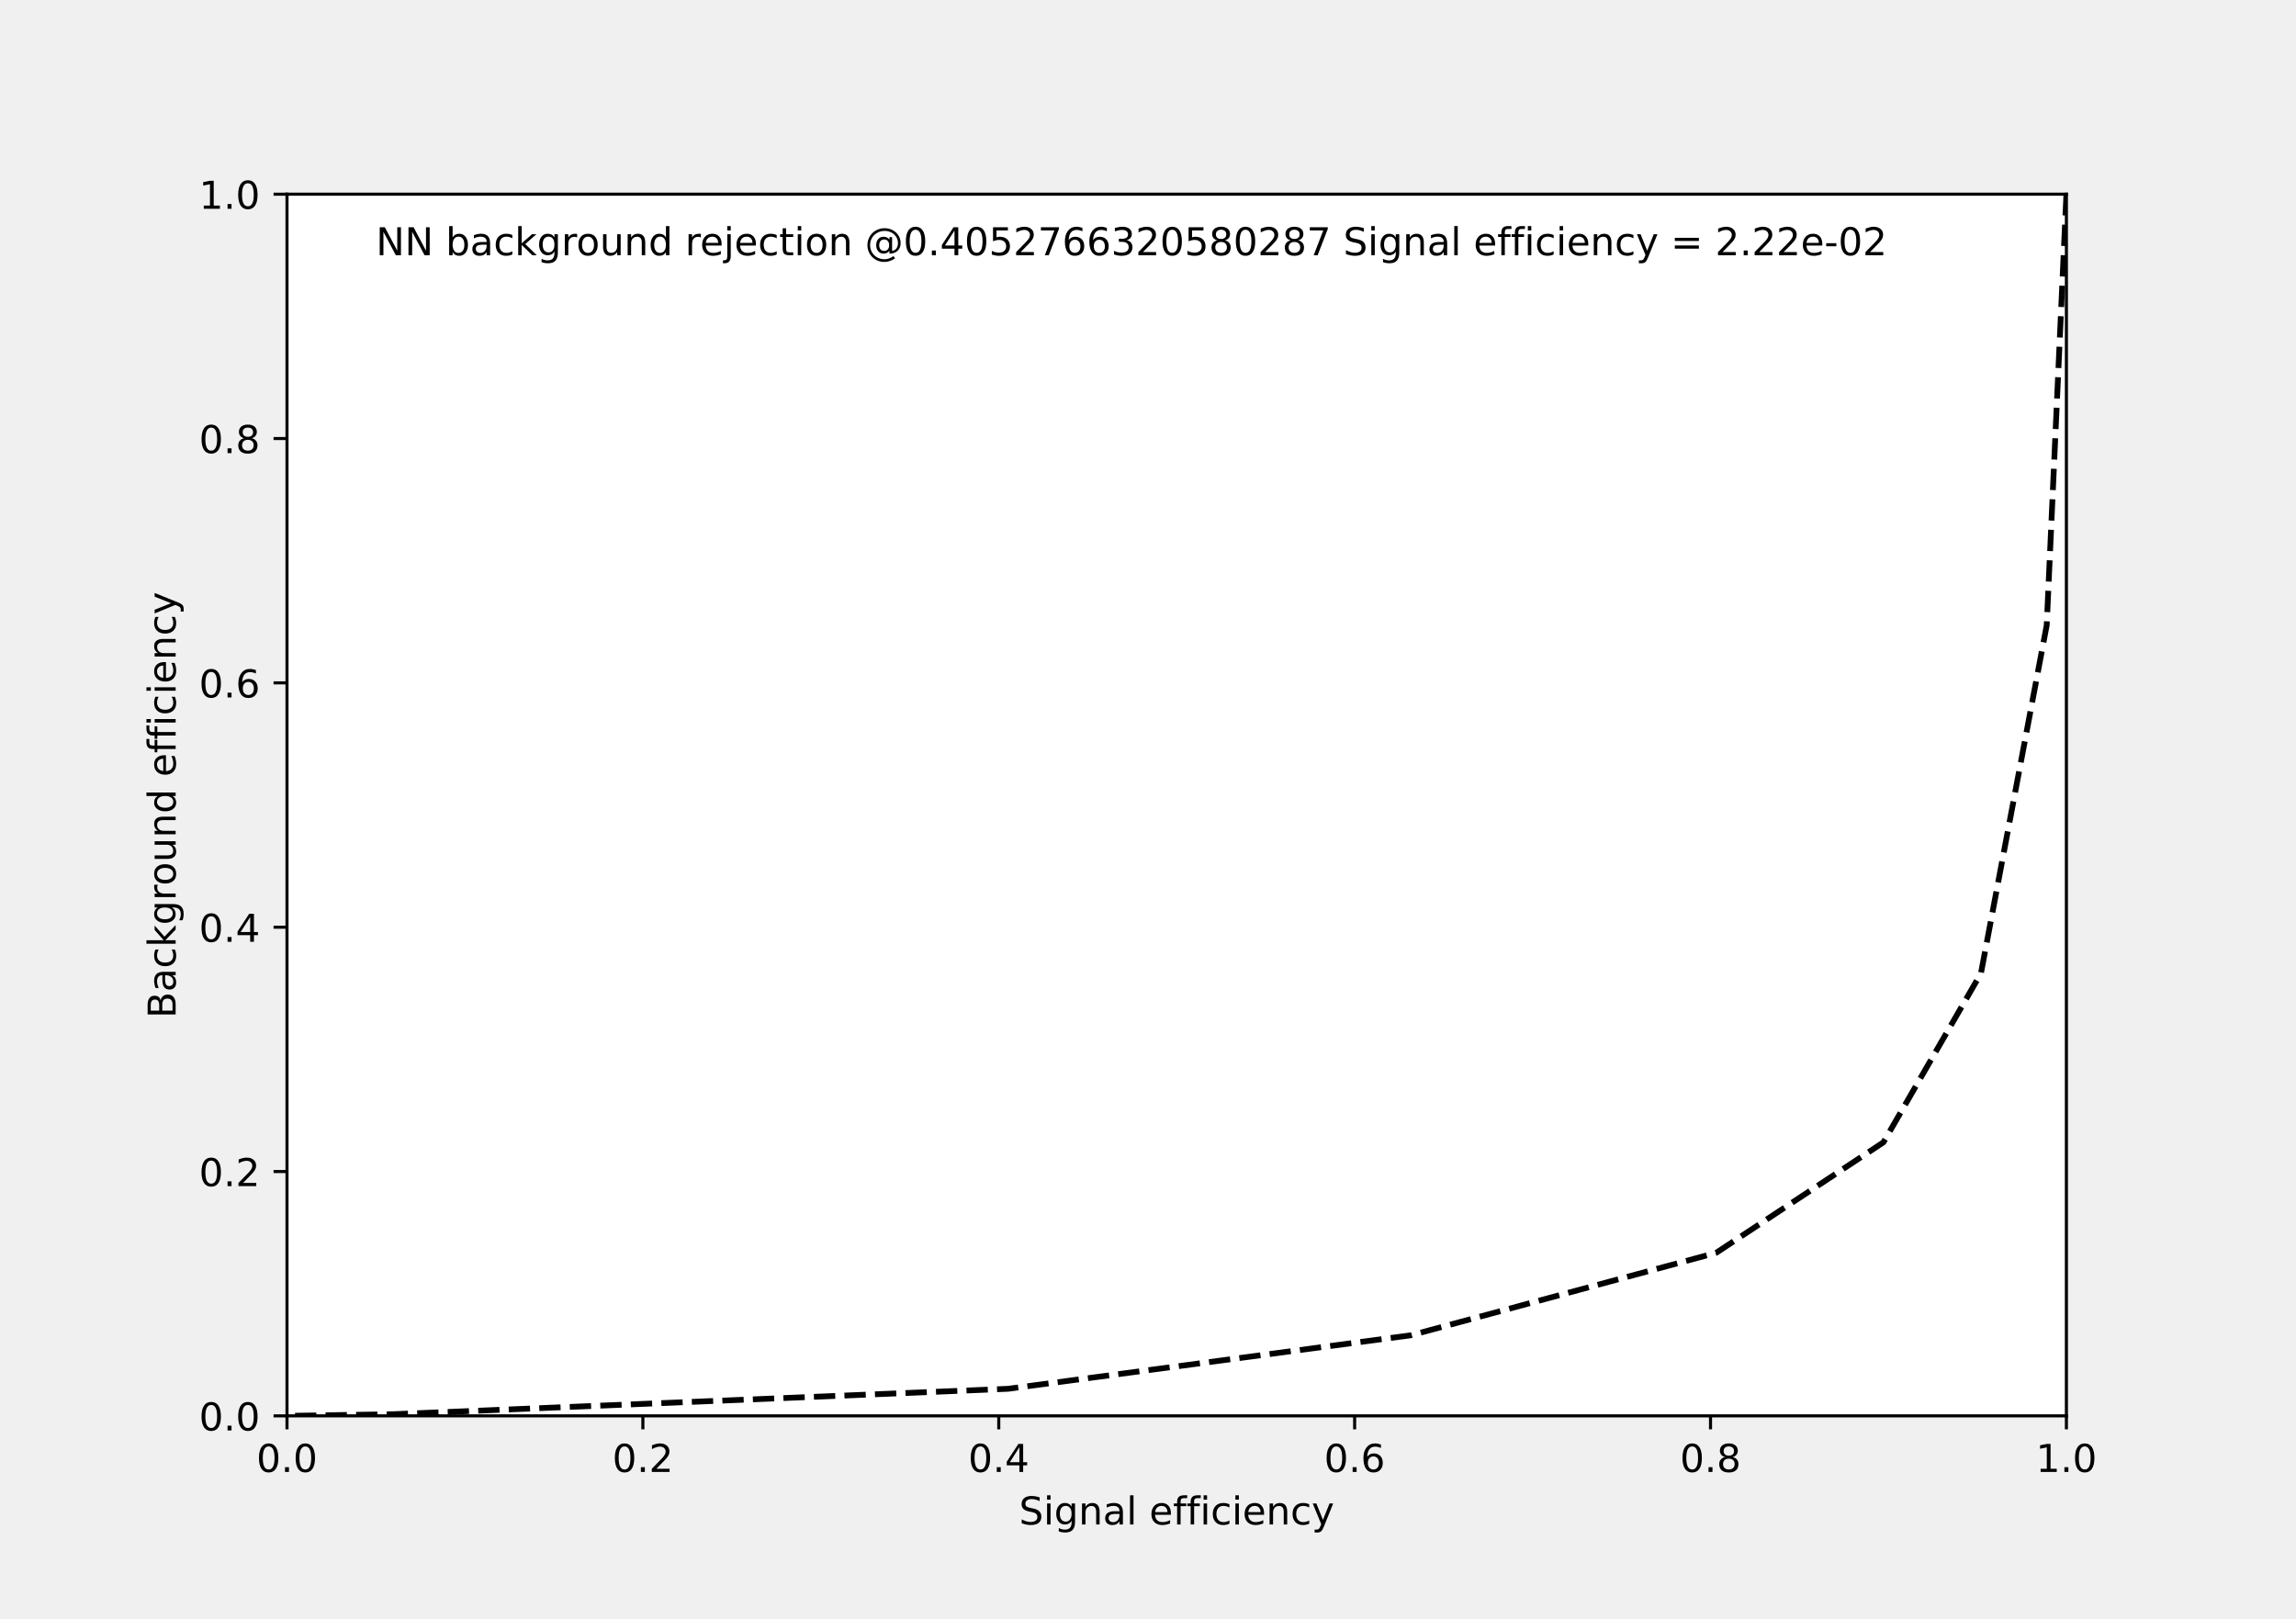
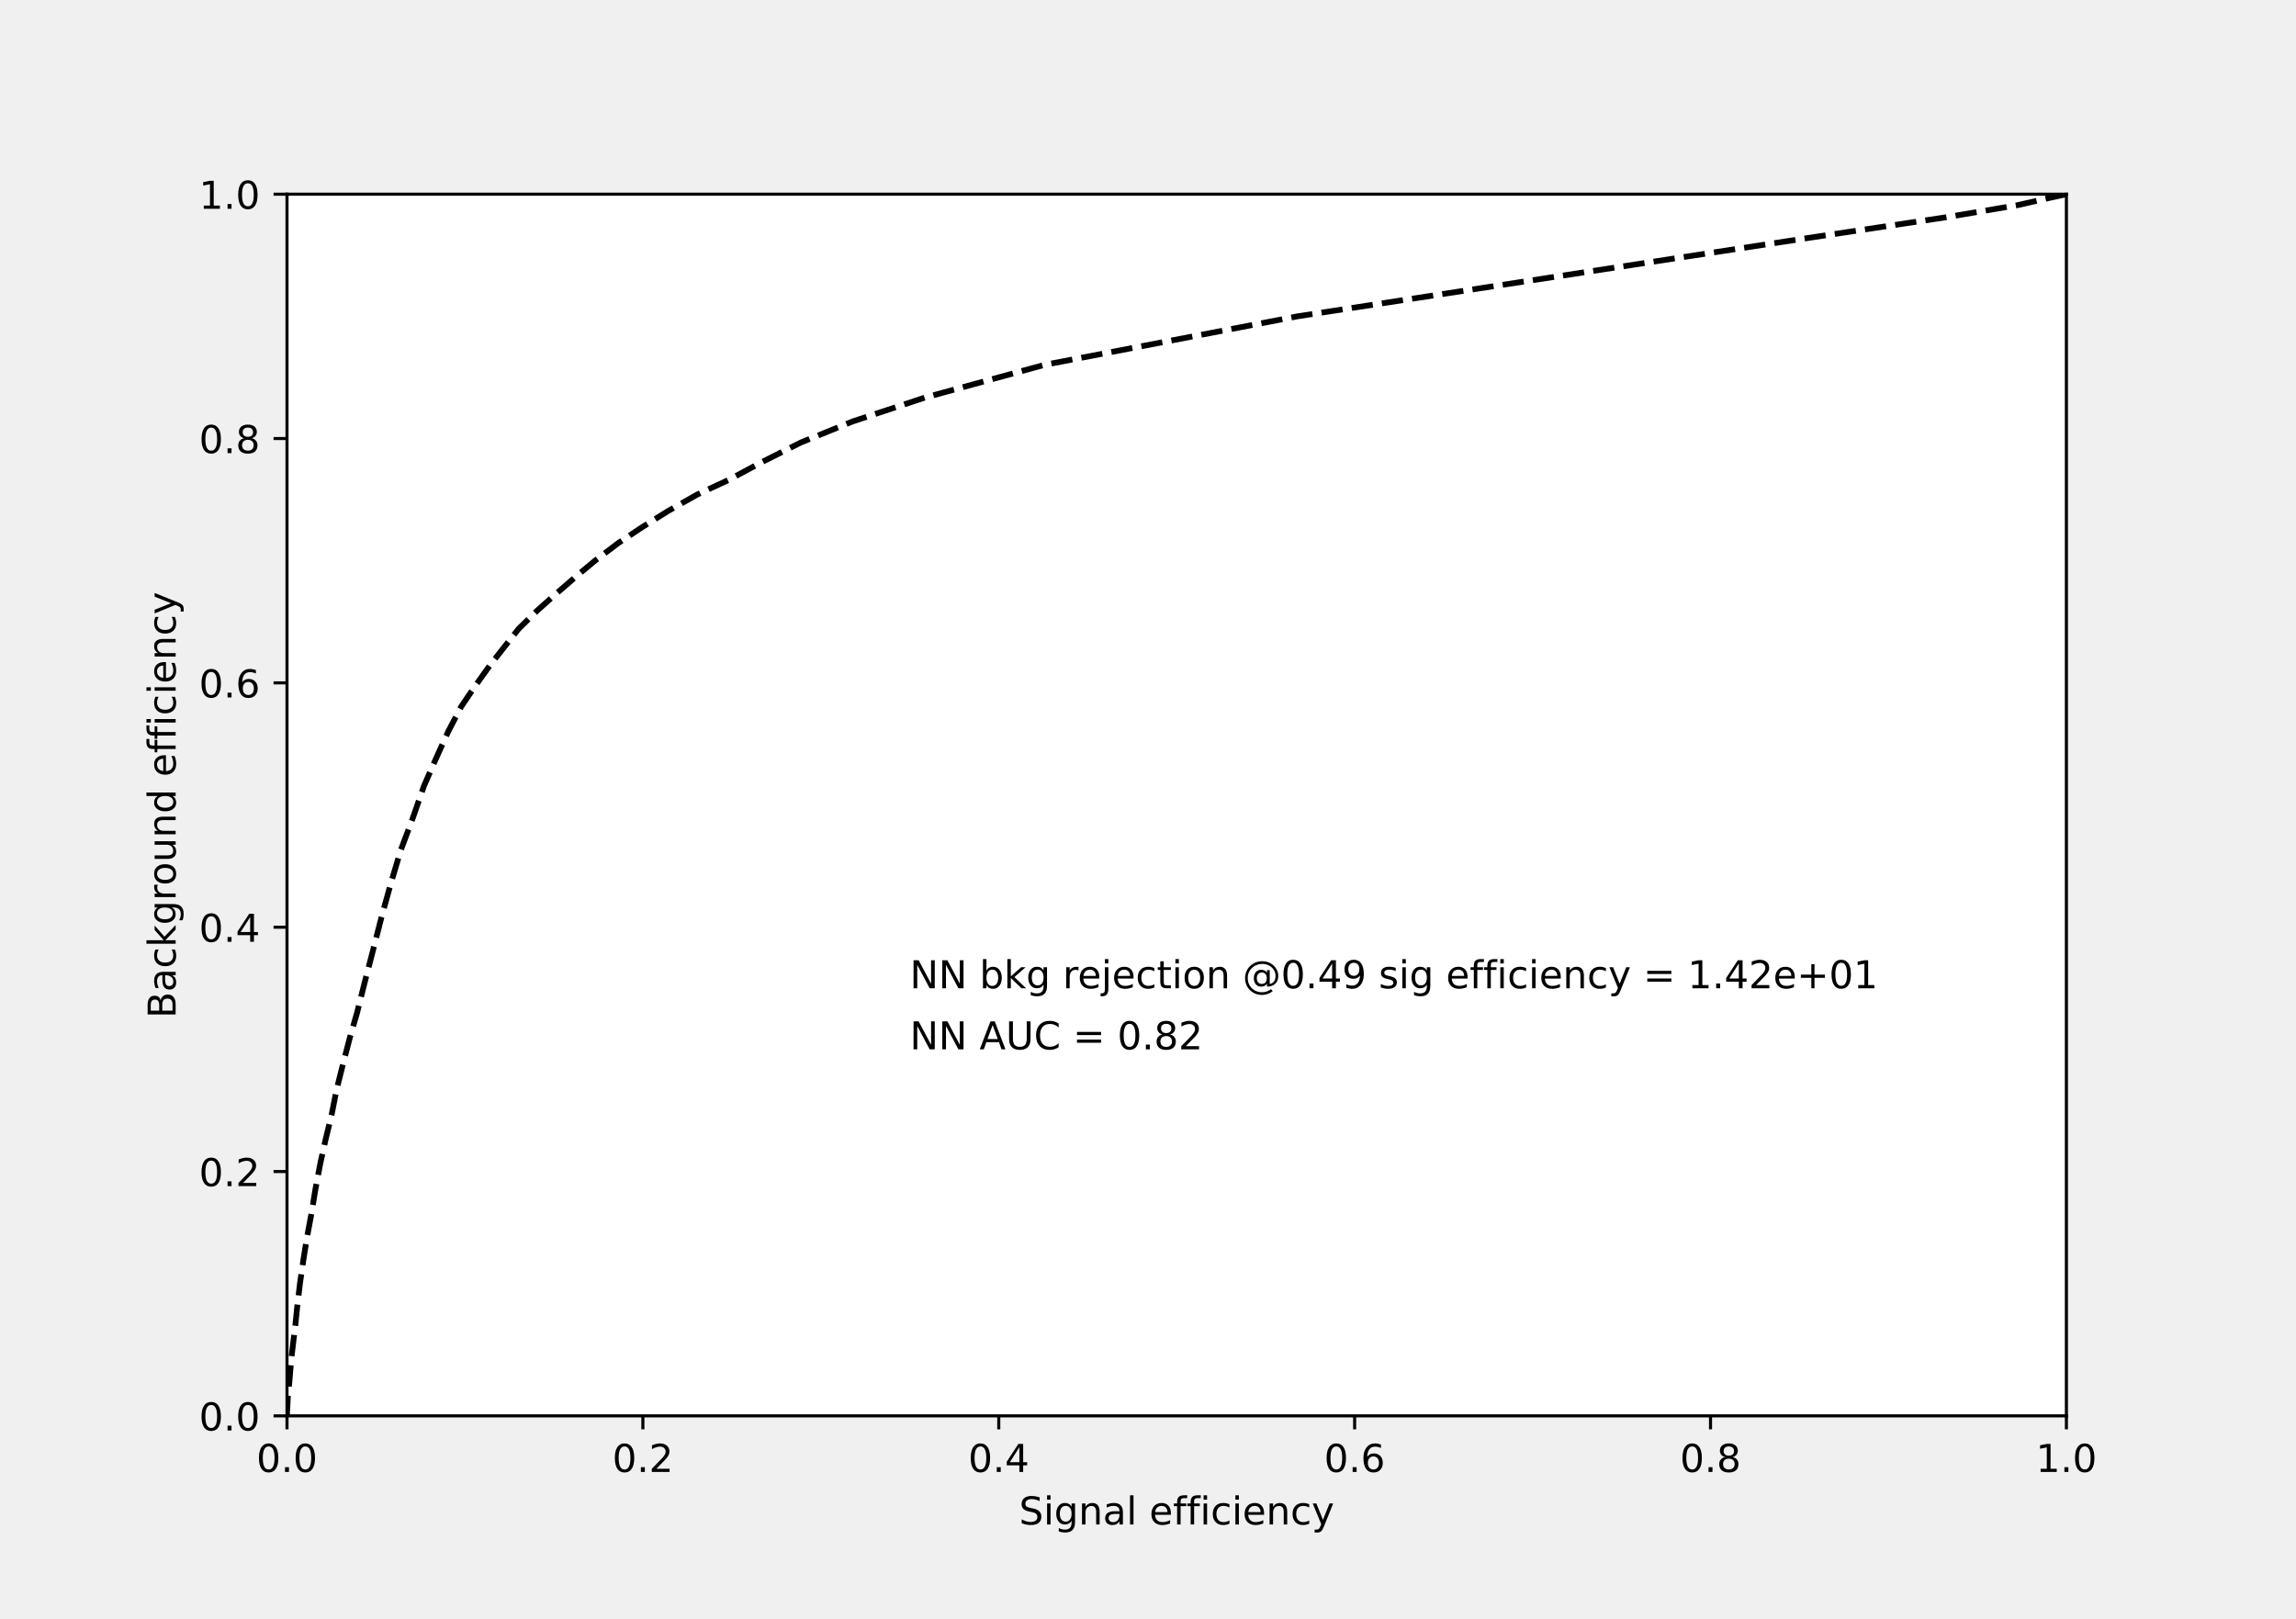
<svg xmlns="http://www.w3.org/2000/svg" xmlns:xlink="http://www.w3.org/1999/xlink" height="421.2pt" version="1.1" viewBox="0 0 597.6 421.2" width="597.6pt">
  <defs>
    <style type="text/css">*{stroke-linecap:butt;stroke-linejoin:round;}</style>
  </defs>
  <g id="figure_1">
    <g id="patch_1">
      <path d="M 0 421.2  L 597.6 421.2  L 597.6 0  L 0 0  z " style="fill:none;" />
    </g>
    <g id="axes_1">
      <g id="patch_2">
        <path d="M 74.7 368.55  L 537.84 368.55  L 537.84 50.544  L 74.7 50.544  z " style="fill:#ffffff;" />
      </g>
      <g id="matplotlib.axis_1">
        <g id="xtick_1">
          <g id="line2d_1">
            <defs>
-               <path d="M 0 0  L 0 3.5  " id="mafbe85fb77" style="stroke:#000000;stroke-width:0.8;" />
+               <path d="M 0 0  L 0 3.5  " id="mcc94f300c1" style="stroke:#000000;stroke-width:0.8;" />
            </defs>
            <g>
-               <use style="stroke:#000000;stroke-width:0.8;" x="74.7" xlink:href="#mafbe85fb77" y="368.55" />
+               <use style="stroke:#000000;stroke-width:0.8;" x="74.7" xlink:href="#mcc94f300c1" y="368.55" />
            </g>
          </g>
          <g id="text_1">
            <g transform="translate(66.74844 383.1484)scale(0.1 -0.1)">
              <defs>
                <path d="M 31.781 66.406  Q 24.172 66.406 20.328 58.906  Q 16.5 51.422 16.5 36.375  Q 16.5 21.391 20.328 13.891  Q 24.172 6.391 31.781 6.391  Q 39.453 6.391 43.281 13.891  Q 47.125 21.391 47.125 36.375  Q 47.125 51.422 43.281 58.906  Q 39.453 66.406 31.781 66.406  z M 31.781 74.219  Q 44.047 74.219 50.516 64.516  Q 56.984 54.828 56.984 36.375  Q 56.984 17.969 50.516 8.266  Q 44.047 -1.422 31.781 -1.422  Q 19.531 -1.422 13.062 8.266  Q 6.594 17.969 6.594 36.375  Q 6.594 54.828 13.062 64.516  Q 19.531 74.219 31.781 74.219  z " id="DejaVuSans-48" />
                <path d="M 10.688 12.406  L 21 12.406  L 21 0  L 10.688 0  z " id="DejaVuSans-46" />
              </defs>
              <use xlink:href="#DejaVuSans-48" />
              <use x="63.623" xlink:href="#DejaVuSans-46" />
              <use x="95.41" xlink:href="#DejaVuSans-48" />
            </g>
          </g>
        </g>
        <g id="xtick_2">
          <g id="line2d_2">
            <g>
-               <use style="stroke:#000000;stroke-width:0.8;" x="167.328" xlink:href="#mafbe85fb77" y="368.55" />
+               <use style="stroke:#000000;stroke-width:0.8;" x="167.328" xlink:href="#mcc94f300c1" y="368.55" />
            </g>
          </g>
          <g id="text_2">
            <g transform="translate(159.3764 383.1484)scale(0.1 -0.1)">
              <defs>
                <path d="M 19.188 8.297  L 53.609 8.297  L 53.609 0  L 7.328 0  L 7.328 8.297  Q 12.938 14.109 22.625 23.891  Q 32.328 33.688 34.812 36.531  Q 39.547 41.844 41.422 45.531  Q 43.312 49.219 43.312 52.781  Q 43.312 58.594 39.234 62.25  Q 35.156 65.922 28.609 65.922  Q 23.969 65.922 18.812 64.312  Q 13.672 62.703 7.812 59.422  L 7.812 69.391  Q 13.766 71.781 18.938 73  Q 24.125 74.219 28.422 74.219  Q 39.75 74.219 46.484 68.547  Q 53.219 62.891 53.219 53.422  Q 53.219 48.922 51.531 44.891  Q 49.859 40.875 45.406 35.406  Q 44.188 33.984 37.641 27.219  Q 31.109 20.453 19.188 8.297  z " id="DejaVuSans-50" />
              </defs>
              <use xlink:href="#DejaVuSans-48" />
              <use x="63.623" xlink:href="#DejaVuSans-46" />
              <use x="95.41" xlink:href="#DejaVuSans-50" />
            </g>
          </g>
        </g>
        <g id="xtick_3">
          <g id="line2d_3">
            <g>
-               <use style="stroke:#000000;stroke-width:0.8;" x="259.956" xlink:href="#mafbe85fb77" y="368.55" />
+               <use style="stroke:#000000;stroke-width:0.8;" x="259.956" xlink:href="#mcc94f300c1" y="368.55" />
            </g>
          </g>
          <g id="text_3">
            <g transform="translate(252.0044 383.1484)scale(0.1 -0.1)">
              <defs>
                <path d="M 37.797 64.312  L 12.891 25.391  L 37.797 25.391  z M 35.203 72.906  L 47.609 72.906  L 47.609 25.391  L 58.016 25.391  L 58.016 17.188  L 47.609 17.188  L 47.609 0  L 37.797 0  L 37.797 17.188  L 4.891 17.188  L 4.891 26.703  z " id="DejaVuSans-52" />
              </defs>
              <use xlink:href="#DejaVuSans-48" />
              <use x="63.623" xlink:href="#DejaVuSans-46" />
              <use x="95.41" xlink:href="#DejaVuSans-52" />
            </g>
          </g>
        </g>
        <g id="xtick_4">
          <g id="line2d_4">
            <g>
-               <use style="stroke:#000000;stroke-width:0.8;" x="352.584" xlink:href="#mafbe85fb77" y="368.55" />
+               <use style="stroke:#000000;stroke-width:0.8;" x="352.584" xlink:href="#mcc94f300c1" y="368.55" />
            </g>
          </g>
          <g id="text_4">
            <g transform="translate(344.6324 383.1484)scale(0.1 -0.1)">
              <defs>
                <path d="M 33.016 40.375  Q 26.375 40.375 22.484 35.828  Q 18.609 31.297 18.609 23.391  Q 18.609 15.531 22.484 10.953  Q 26.375 6.391 33.016 6.391  Q 39.656 6.391 43.531 10.953  Q 47.406 15.531 47.406 23.391  Q 47.406 31.297 43.531 35.828  Q 39.656 40.375 33.016 40.375  z M 52.594 71.297  L 52.594 62.312  Q 48.875 64.062 45.094 64.984  Q 41.312 65.922 37.594 65.922  Q 27.828 65.922 22.672 59.328  Q 17.531 52.734 16.797 39.406  Q 19.672 43.656 24.016 45.922  Q 28.375 48.188 33.594 48.188  Q 44.578 48.188 50.953 41.516  Q 57.328 34.859 57.328 23.391  Q 57.328 12.156 50.688 5.359  Q 44.047 -1.422 33.016 -1.422  Q 20.359 -1.422 13.672 8.266  Q 6.984 17.969 6.984 36.375  Q 6.984 53.656 15.188 63.938  Q 23.391 74.219 37.203 74.219  Q 40.922 74.219 44.703 73.484  Q 48.484 72.75 52.594 71.297  z " id="DejaVuSans-54" />
              </defs>
              <use xlink:href="#DejaVuSans-48" />
              <use x="63.623" xlink:href="#DejaVuSans-46" />
              <use x="95.41" xlink:href="#DejaVuSans-54" />
            </g>
          </g>
        </g>
        <g id="xtick_5">
          <g id="line2d_5">
            <g>
-               <use style="stroke:#000000;stroke-width:0.8;" x="445.212" xlink:href="#mafbe85fb77" y="368.55" />
+               <use style="stroke:#000000;stroke-width:0.8;" x="445.212" xlink:href="#mcc94f300c1" y="368.55" />
            </g>
          </g>
          <g id="text_5">
            <g transform="translate(437.2604 383.1484)scale(0.1 -0.1)">
              <defs>
                <path d="M 31.781 34.625  Q 24.75 34.625 20.719 30.859  Q 16.703 27.094 16.703 20.516  Q 16.703 13.922 20.719 10.156  Q 24.75 6.391 31.781 6.391  Q 38.812 6.391 42.859 10.172  Q 46.922 13.969 46.922 20.516  Q 46.922 27.094 42.891 30.859  Q 38.875 34.625 31.781 34.625  z M 21.922 38.812  Q 15.578 40.375 12.031 44.719  Q 8.5 49.078 8.5 55.328  Q 8.5 64.062 14.719 69.141  Q 20.953 74.219 31.781 74.219  Q 42.672 74.219 48.875 69.141  Q 55.078 64.062 55.078 55.328  Q 55.078 49.078 51.531 44.719  Q 48 40.375 41.703 38.812  Q 48.828 37.156 52.797 32.312  Q 56.781 27.484 56.781 20.516  Q 56.781 9.906 50.312 4.234  Q 43.844 -1.422 31.781 -1.422  Q 19.734 -1.422 13.25 4.234  Q 6.781 9.906 6.781 20.516  Q 6.781 27.484 10.781 32.312  Q 14.797 37.156 21.922 38.812  z M 18.312 54.391  Q 18.312 48.734 21.844 45.562  Q 25.391 42.391 31.781 42.391  Q 38.141 42.391 41.719 45.562  Q 45.312 48.734 45.312 54.391  Q 45.312 60.062 41.719 63.234  Q 38.141 66.406 31.781 66.406  Q 25.391 66.406 21.844 63.234  Q 18.312 60.062 18.312 54.391  z " id="DejaVuSans-56" />
              </defs>
              <use xlink:href="#DejaVuSans-48" />
              <use x="63.623" xlink:href="#DejaVuSans-46" />
              <use x="95.41" xlink:href="#DejaVuSans-56" />
            </g>
          </g>
        </g>
        <g id="xtick_6">
          <g id="line2d_6">
            <g>
-               <use style="stroke:#000000;stroke-width:0.8;" x="537.84" xlink:href="#mafbe85fb77" y="368.55" />
+               <use style="stroke:#000000;stroke-width:0.8;" x="537.84" xlink:href="#mcc94f300c1" y="368.55" />
            </g>
          </g>
          <g id="text_6">
            <g transform="translate(529.8884 383.1484)scale(0.1 -0.1)">
              <defs>
                <path d="M 12.406 8.297  L 28.516 8.297  L 28.516 63.922  L 10.984 60.406  L 10.984 69.391  L 28.422 72.906  L 38.281 72.906  L 38.281 8.297  L 54.391 8.297  L 54.391 0  L 12.406 0  z " id="DejaVuSans-49" />
              </defs>
              <use xlink:href="#DejaVuSans-49" />
              <use x="63.623" xlink:href="#DejaVuSans-46" />
              <use x="95.41" xlink:href="#DejaVuSans-48" />
            </g>
          </g>
        </g>
        <g id="text_7">
          <g transform="translate(265.2434 396.8266)scale(0.1 -0.1)">
            <defs>
              <path d="M 53.516 70.516  L 53.516 60.891  Q 47.906 63.578 42.922 64.891  Q 37.938 66.219 33.297 66.219  Q 25.25 66.219 20.875 63.094  Q 16.5 59.969 16.5 54.203  Q 16.5 49.359 19.406 46.891  Q 22.312 44.438 30.422 42.922  L 36.375 41.703  Q 47.406 39.594 52.656 34.297  Q 57.906 29 57.906 20.125  Q 57.906 9.516 50.797 4.047  Q 43.703 -1.422 29.984 -1.422  Q 24.812 -1.422 18.969 -0.25  Q 13.141 0.922 6.891 3.219  L 6.891 13.375  Q 12.891 10.016 18.656 8.297  Q 24.422 6.594 29.984 6.594  Q 38.422 6.594 43.016 9.906  Q 47.609 13.234 47.609 19.391  Q 47.609 24.75 44.312 27.781  Q 41.016 30.812 33.5 32.328  L 27.484 33.5  Q 16.453 35.688 11.516 40.375  Q 6.594 45.062 6.594 53.422  Q 6.594 63.094 13.406 68.656  Q 20.219 74.219 32.172 74.219  Q 37.312 74.219 42.625 73.281  Q 47.953 72.359 53.516 70.516  z " id="DejaVuSans-83" />
              <path d="M 9.422 54.688  L 18.406 54.688  L 18.406 0  L 9.422 0  z M 9.422 75.984  L 18.406 75.984  L 18.406 64.594  L 9.422 64.594  z " id="DejaVuSans-105" />
              <path d="M 45.406 27.984  Q 45.406 37.75 41.375 43.109  Q 37.359 48.484 30.078 48.484  Q 22.859 48.484 18.828 43.109  Q 14.797 37.75 14.797 27.984  Q 14.797 18.266 18.828 12.891  Q 22.859 7.516 30.078 7.516  Q 37.359 7.516 41.375 12.891  Q 45.406 18.266 45.406 27.984  z M 54.391 6.781  Q 54.391 -7.172 48.188 -13.984  Q 42 -20.797 29.203 -20.797  Q 24.469 -20.797 20.266 -20.094  Q 16.062 -19.391 12.109 -17.922  L 12.109 -9.188  Q 16.062 -11.328 19.922 -12.344  Q 23.781 -13.375 27.781 -13.375  Q 36.625 -13.375 41.016 -8.766  Q 45.406 -4.156 45.406 5.172  L 45.406 9.625  Q 42.625 4.781 38.281 2.391  Q 33.938 0 27.875 0  Q 17.828 0 11.672 7.656  Q 5.516 15.328 5.516 27.984  Q 5.516 40.672 11.672 48.328  Q 17.828 56 27.875 56  Q 33.938 56 38.281 53.609  Q 42.625 51.219 45.406 46.391  L 45.406 54.688  L 54.391 54.688  z " id="DejaVuSans-103" />
              <path d="M 54.891 33.016  L 54.891 0  L 45.906 0  L 45.906 32.719  Q 45.906 40.484 42.875 44.328  Q 39.844 48.188 33.797 48.188  Q 26.516 48.188 22.312 43.547  Q 18.109 38.922 18.109 30.906  L 18.109 0  L 9.078 0  L 9.078 54.688  L 18.109 54.688  L 18.109 46.188  Q 21.344 51.125 25.703 53.562  Q 30.078 56 35.797 56  Q 45.219 56 50.047 50.172  Q 54.891 44.344 54.891 33.016  z " id="DejaVuSans-110" />
              <path d="M 34.281 27.484  Q 23.391 27.484 19.188 25  Q 14.984 22.516 14.984 16.5  Q 14.984 11.719 18.141 8.906  Q 21.297 6.109 26.703 6.109  Q 34.188 6.109 38.703 11.406  Q 43.219 16.703 43.219 25.484  L 43.219 27.484  z M 52.203 31.203  L 52.203 0  L 43.219 0  L 43.219 8.297  Q 40.141 3.328 35.547 0.953  Q 30.953 -1.422 24.312 -1.422  Q 15.922 -1.422 10.953 3.297  Q 6 8.016 6 15.922  Q 6 25.141 12.172 29.828  Q 18.359 34.516 30.609 34.516  L 43.219 34.516  L 43.219 35.406  Q 43.219 41.609 39.141 45  Q 35.062 48.391 27.688 48.391  Q 23 48.391 18.547 47.266  Q 14.109 46.141 10.016 43.891  L 10.016 52.203  Q 14.938 54.109 19.578 55.047  Q 24.219 56 28.609 56  Q 40.484 56 46.344 49.844  Q 52.203 43.703 52.203 31.203  z " id="DejaVuSans-97" />
              <path d="M 9.422 75.984  L 18.406 75.984  L 18.406 0  L 9.422 0  z " id="DejaVuSans-108" />
              <path id="DejaVuSans-32" />
              <path d="M 56.203 29.594  L 56.203 25.203  L 14.891 25.203  Q 15.484 15.922 20.484 11.062  Q 25.484 6.203 34.422 6.203  Q 39.594 6.203 44.453 7.469  Q 49.312 8.734 54.109 11.281  L 54.109 2.781  Q 49.266 0.734 44.188 -0.344  Q 39.109 -1.422 33.891 -1.422  Q 20.797 -1.422 13.156 6.188  Q 5.516 13.812 5.516 26.812  Q 5.516 40.234 12.766 48.109  Q 20.016 56 32.328 56  Q 43.359 56 49.781 48.891  Q 56.203 41.797 56.203 29.594  z M 47.219 32.234  Q 47.125 39.594 43.094 43.984  Q 39.062 48.391 32.422 48.391  Q 24.906 48.391 20.391 44.141  Q 15.875 39.891 15.188 32.172  z " id="DejaVuSans-101" />
              <path d="M 37.109 75.984  L 37.109 68.5  L 28.516 68.5  Q 23.688 68.5 21.797 66.547  Q 19.922 64.594 19.922 59.516  L 19.922 54.688  L 34.719 54.688  L 34.719 47.703  L 19.922 47.703  L 19.922 0  L 10.891 0  L 10.891 47.703  L 2.297 47.703  L 2.297 54.688  L 10.891 54.688  L 10.891 58.5  Q 10.891 67.625 15.141 71.797  Q 19.391 75.984 28.609 75.984  z " id="DejaVuSans-102" />
              <path d="M 48.781 52.594  L 48.781 44.188  Q 44.969 46.297 41.141 47.344  Q 37.312 48.391 33.406 48.391  Q 24.656 48.391 19.812 42.844  Q 14.984 37.312 14.984 27.297  Q 14.984 17.281 19.812 11.734  Q 24.656 6.203 33.406 6.203  Q 37.312 6.203 41.141 7.25  Q 44.969 8.297 48.781 10.406  L 48.781 2.094  Q 45.016 0.344 40.984 -0.531  Q 36.969 -1.422 32.422 -1.422  Q 20.062 -1.422 12.781 6.344  Q 5.516 14.109 5.516 27.297  Q 5.516 40.672 12.859 48.328  Q 20.219 56 33.016 56  Q 37.156 56 41.109 55.141  Q 45.062 54.297 48.781 52.594  z " id="DejaVuSans-99" />
              <path d="M 32.172 -5.078  Q 28.375 -14.844 24.75 -17.812  Q 21.141 -20.797 15.094 -20.797  L 7.906 -20.797  L 7.906 -13.281  L 13.188 -13.281  Q 16.891 -13.281 18.938 -11.516  Q 21 -9.766 23.484 -3.219  L 25.094 0.875  L 2.984 54.688  L 12.5 54.688  L 29.594 11.922  L 46.688 54.688  L 56.203 54.688  z " id="DejaVuSans-121" />
            </defs>
            <use xlink:href="#DejaVuSans-83" />
            <use x="63.477" xlink:href="#DejaVuSans-105" />
            <use x="91.26" xlink:href="#DejaVuSans-103" />
            <use x="154.736" xlink:href="#DejaVuSans-110" />
            <use x="218.115" xlink:href="#DejaVuSans-97" />
            <use x="279.395" xlink:href="#DejaVuSans-108" />
            <use x="307.178" xlink:href="#DejaVuSans-32" />
            <use x="338.965" xlink:href="#DejaVuSans-101" />
            <use x="400.488" xlink:href="#DejaVuSans-102" />
            <use x="435.693" xlink:href="#DejaVuSans-102" />
            <use x="470.898" xlink:href="#DejaVuSans-105" />
            <use x="498.682" xlink:href="#DejaVuSans-99" />
            <use x="553.662" xlink:href="#DejaVuSans-105" />
            <use x="581.445" xlink:href="#DejaVuSans-101" />
            <use x="642.969" xlink:href="#DejaVuSans-110" />
            <use x="706.348" xlink:href="#DejaVuSans-99" />
            <use x="761.328" xlink:href="#DejaVuSans-121" />
          </g>
        </g>
      </g>
      <g id="matplotlib.axis_2">
        <g id="ytick_1">
          <g id="line2d_7">
            <defs>
-               <path d="M 0 0  L -3.5 0  " id="m63bd75dbb7" style="stroke:#000000;stroke-width:0.8;" />
+               <path d="M 0 0  L -3.5 0  " id="m99391dfbff" style="stroke:#000000;stroke-width:0.8;" />
            </defs>
            <g>
-               <use style="stroke:#000000;stroke-width:0.8;" x="74.7" xlink:href="#m63bd75dbb7" y="368.55" />
+               <use style="stroke:#000000;stroke-width:0.8;" x="74.7" xlink:href="#m99391dfbff" y="368.55" />
            </g>
          </g>
          <g id="text_8">
            <g transform="translate(51.79688 372.3492)scale(0.1 -0.1)">
              <use xlink:href="#DejaVuSans-48" />
              <use x="63.623" xlink:href="#DejaVuSans-46" />
              <use x="95.41" xlink:href="#DejaVuSans-48" />
            </g>
          </g>
        </g>
        <g id="ytick_2">
          <g id="line2d_8">
            <g>
-               <use style="stroke:#000000;stroke-width:0.8;" x="74.7" xlink:href="#m63bd75dbb7" y="304.949" />
+               <use style="stroke:#000000;stroke-width:0.8;" x="74.7" xlink:href="#m99391dfbff" y="304.949" />
            </g>
          </g>
          <g id="text_9">
            <g transform="translate(51.79688 308.748)scale(0.1 -0.1)">
              <use xlink:href="#DejaVuSans-48" />
              <use x="63.623" xlink:href="#DejaVuSans-46" />
              <use x="95.41" xlink:href="#DejaVuSans-50" />
            </g>
          </g>
        </g>
        <g id="ytick_3">
          <g id="line2d_9">
            <g>
-               <use style="stroke:#000000;stroke-width:0.8;" x="74.7" xlink:href="#m63bd75dbb7" y="241.348" />
+               <use style="stroke:#000000;stroke-width:0.8;" x="74.7" xlink:href="#m99391dfbff" y="241.348" />
            </g>
          </g>
          <g id="text_10">
            <g transform="translate(51.79688 245.1468)scale(0.1 -0.1)">
              <use xlink:href="#DejaVuSans-48" />
              <use x="63.623" xlink:href="#DejaVuSans-46" />
              <use x="95.41" xlink:href="#DejaVuSans-52" />
            </g>
          </g>
        </g>
        <g id="ytick_4">
          <g id="line2d_10">
            <g>
-               <use style="stroke:#000000;stroke-width:0.8;" x="74.7" xlink:href="#m63bd75dbb7" y="177.746" />
+               <use style="stroke:#000000;stroke-width:0.8;" x="74.7" xlink:href="#m99391dfbff" y="177.746" />
            </g>
          </g>
          <g id="text_11">
            <g transform="translate(51.79688 181.5456)scale(0.1 -0.1)">
              <use xlink:href="#DejaVuSans-48" />
              <use x="63.623" xlink:href="#DejaVuSans-46" />
              <use x="95.41" xlink:href="#DejaVuSans-54" />
            </g>
          </g>
        </g>
        <g id="ytick_5">
          <g id="line2d_11">
            <g>
-               <use style="stroke:#000000;stroke-width:0.8;" x="74.7" xlink:href="#m63bd75dbb7" y="114.145" />
+               <use style="stroke:#000000;stroke-width:0.8;" x="74.7" xlink:href="#m99391dfbff" y="114.145" />
            </g>
          </g>
          <g id="text_12">
            <g transform="translate(51.79688 117.9444)scale(0.1 -0.1)">
              <use xlink:href="#DejaVuSans-48" />
              <use x="63.623" xlink:href="#DejaVuSans-46" />
              <use x="95.41" xlink:href="#DejaVuSans-56" />
            </g>
          </g>
        </g>
        <g id="ytick_6">
          <g id="line2d_12">
            <g>
-               <use style="stroke:#000000;stroke-width:0.8;" x="74.7" xlink:href="#m63bd75dbb7" y="50.544" />
+               <use style="stroke:#000000;stroke-width:0.8;" x="74.7" xlink:href="#m99391dfbff" y="50.544" />
            </g>
          </g>
          <g id="text_13">
            <g transform="translate(51.79688 54.34322)scale(0.1 -0.1)">
              <use xlink:href="#DejaVuSans-49" />
              <use x="63.623" xlink:href="#DejaVuSans-46" />
              <use x="95.41" xlink:href="#DejaVuSans-48" />
            </g>
          </g>
        </g>
        <g id="text_14">
          <g transform="translate(45.71719 265.0415)rotate(-90)scale(0.1 -0.1)">
            <defs>
              <path d="M 19.672 34.812  L 19.672 8.109  L 35.5 8.109  Q 43.453 8.109 47.281 11.406  Q 51.125 14.703 51.125 21.484  Q 51.125 28.328 47.281 31.562  Q 43.453 34.812 35.5 34.812  z M 19.672 64.797  L 19.672 42.828  L 34.281 42.828  Q 41.5 42.828 45.031 45.531  Q 48.578 48.25 48.578 53.812  Q 48.578 59.328 45.031 62.062  Q 41.5 64.797 34.281 64.797  z M 9.812 72.906  L 35.016 72.906  Q 46.297 72.906 52.391 68.219  Q 58.5 63.531 58.5 54.891  Q 58.5 48.188 55.375 44.234  Q 52.25 40.281 46.188 39.312  Q 53.469 37.75 57.5 32.781  Q 61.531 27.828 61.531 20.406  Q 61.531 10.641 54.891 5.312  Q 48.25 0 35.984 0  L 9.812 0  z " id="DejaVuSans-66" />
              <path d="M 9.078 75.984  L 18.109 75.984  L 18.109 31.109  L 44.922 54.688  L 56.391 54.688  L 27.391 29.109  L 57.625 0  L 45.906 0  L 18.109 26.703  L 18.109 0  L 9.078 0  z " id="DejaVuSans-107" />
              <path d="M 41.109 46.297  Q 39.594 47.172 37.812 47.578  Q 36.031 48 33.891 48  Q 26.266 48 22.188 43.047  Q 18.109 38.094 18.109 28.812  L 18.109 0  L 9.078 0  L 9.078 54.688  L 18.109 54.688  L 18.109 46.188  Q 20.953 51.172 25.484 53.578  Q 30.031 56 36.531 56  Q 37.453 56 38.578 55.875  Q 39.703 55.766 41.062 55.516  z " id="DejaVuSans-114" />
              <path d="M 30.609 48.391  Q 23.391 48.391 19.188 42.75  Q 14.984 37.109 14.984 27.297  Q 14.984 17.484 19.156 11.844  Q 23.344 6.203 30.609 6.203  Q 37.797 6.203 41.984 11.859  Q 46.188 17.531 46.188 27.297  Q 46.188 37.016 41.984 42.703  Q 37.797 48.391 30.609 48.391  z M 30.609 56  Q 42.328 56 49.016 48.375  Q 55.719 40.766 55.719 27.297  Q 55.719 13.875 49.016 6.219  Q 42.328 -1.422 30.609 -1.422  Q 18.844 -1.422 12.172 6.219  Q 5.516 13.875 5.516 27.297  Q 5.516 40.766 12.172 48.375  Q 18.844 56 30.609 56  z " id="DejaVuSans-111" />
              <path d="M 8.5 21.578  L 8.5 54.688  L 17.484 54.688  L 17.484 21.922  Q 17.484 14.156 20.5 10.266  Q 23.531 6.391 29.594 6.391  Q 36.859 6.391 41.078 11.031  Q 45.312 15.672 45.312 23.688  L 45.312 54.688  L 54.297 54.688  L 54.297 0  L 45.312 0  L 45.312 8.406  Q 42.047 3.422 37.719 1  Q 33.406 -1.422 27.688 -1.422  Q 18.266 -1.422 13.375 4.438  Q 8.5 10.297 8.5 21.578  z M 31.109 56  z " id="DejaVuSans-117" />
              <path d="M 45.406 46.391  L 45.406 75.984  L 54.391 75.984  L 54.391 0  L 45.406 0  L 45.406 8.203  Q 42.578 3.328 38.25 0.953  Q 33.938 -1.422 27.875 -1.422  Q 17.969 -1.422 11.734 6.484  Q 5.516 14.406 5.516 27.297  Q 5.516 40.188 11.734 48.094  Q 17.969 56 27.875 56  Q 33.938 56 38.25 53.625  Q 42.578 51.266 45.406 46.391  z M 14.797 27.297  Q 14.797 17.391 18.875 11.75  Q 22.953 6.109 30.078 6.109  Q 37.203 6.109 41.297 11.75  Q 45.406 17.391 45.406 27.297  Q 45.406 37.203 41.297 42.844  Q 37.203 48.484 30.078 48.484  Q 22.953 48.484 18.875 42.844  Q 14.797 37.203 14.797 27.297  z " id="DejaVuSans-100" />
            </defs>
            <use xlink:href="#DejaVuSans-66" />
            <use x="68.604" xlink:href="#DejaVuSans-97" />
            <use x="129.883" xlink:href="#DejaVuSans-99" />
            <use x="184.863" xlink:href="#DejaVuSans-107" />
            <use x="242.773" xlink:href="#DejaVuSans-103" />
            <use x="306.25" xlink:href="#DejaVuSans-114" />
            <use x="345.113" xlink:href="#DejaVuSans-111" />
            <use x="406.295" xlink:href="#DejaVuSans-117" />
            <use x="469.674" xlink:href="#DejaVuSans-110" />
            <use x="533.053" xlink:href="#DejaVuSans-100" />
            <use x="596.529" xlink:href="#DejaVuSans-32" />
            <use x="628.316" xlink:href="#DejaVuSans-101" />
            <use x="689.84" xlink:href="#DejaVuSans-102" />
            <use x="725.045" xlink:href="#DejaVuSans-102" />
            <use x="760.25" xlink:href="#DejaVuSans-105" />
            <use x="788.033" xlink:href="#DejaVuSans-99" />
            <use x="843.014" xlink:href="#DejaVuSans-105" />
            <use x="870.797" xlink:href="#DejaVuSans-101" />
            <use x="932.32" xlink:href="#DejaVuSans-110" />
            <use x="995.699" xlink:href="#DejaVuSans-99" />
            <use x="1050.68" xlink:href="#DejaVuSans-121" />
          </g>
        </g>
      </g>
      <g id="line2d_13">
-         <path clip-path="url(#p77f6599b95)" d="M 537.84 50.544  L 532.713 162.779  L 515.598 253.364  L 490.215 297.35  L 446.674 326.116  L 367.212 347.581  L 262.4 361.503  L 102.267 368.124  L 74.843 368.55  L 74.7 368.55  " style="fill:none;stroke:#000000;stroke-dasharray:5.55,2.4;stroke-dashoffset:0;stroke-width:1.5;" />
+         <path clip-path="url(#p2d419ccc1a)" d="M 537.84 50.544  L 537.84 50.544  L 537.84 50.544  L 537.84 50.544  L 537.84 50.544  L 537.84 50.544  L 537.84 50.544  L 537.84 50.544  L 537.84 50.544  L 537.84 50.544  L 537.84 50.544  L 537.84 50.544  L 537.84 50.544  L 537.84 50.544  L 537.84 50.544  L 537.84 50.544  L 537.84 50.544  L 537.84 50.544  L 537.84 50.544  L 537.84 50.544  L 537.84 50.544  L 537.84 50.544  L 537.84 50.544  L 537.84 50.544  L 537.84 50.544  L 537.84 50.544  L 537.84 50.544  L 537.84 50.544  L 537.803 50.561  L 537.605 50.586  L 536.803 50.781  L 533.493 51.502  L 525.144 53.402  L 506.57 56.548  L 470.569 61.95  L 415.315 70.421  L 337.794 82.327  L 271.807 94.979  L 240.648 103.518  L 221.975 109.683  L 208.464 115.178  L 198.053 120.41  L 189.778 124.854  L 181.417 128.754  L 173.945 132.986  L 167.202 137.183  L 160.941 141.347  L 154.877 145.935  L 149.603 150.336  L 144.614 154.669  L 139.748 159.002  L 135.005 163.666  L 131.449 168.169  L 127.608 173.071  L 123.89 178.26  L 120.037 183.933  L 116.715 190.31  L 113.541 197.315  L 110.367 204.54  L 107.391 213.087  L 104.315 221.296  L 101.697 230.047  L 99.301 238.722  L 97.128 247.219  L 94.905 255.784  L 92.929 263.645  L 91.027 270.234  L 89.261 277.018  L 87.581 283.742  L 86.297 290.255  L 84.753 296.589  L 83.357 302.898  L 82.098 309.564  L 81.011 316.161  L 79.85 322.394  L 78.911 328.287  L 78.084 334.045  L 77.405 339.71  L 76.886 344.84  L 76.343 349.292  L 75.861 353.337  L 75.54 357  L 75.305 359.892  L 75.058 362.165  L 74.91 363.861  L 74.836 365.455  L 74.774 366.642  L 74.712 367.482  L 74.7 368.024  L 74.7 368.304  L 74.7 368.465  L 74.7 368.55  L 74.7 368.55  L 74.7 368.55  L 74.7 368.55  L 74.7 368.55  L 74.7 368.55  L 74.7 368.55  L 74.7 368.55  L 74.7 368.55  " style="fill:none;stroke:#000000;stroke-dasharray:5.55,2.4;stroke-dashoffset:0;stroke-width:1.5;" />
      </g>
      <g id="patch_3">
        <path d="M 74.7 368.55  L 74.7 50.544  " style="fill:none;stroke:#000000;stroke-linecap:square;stroke-linejoin:miter;stroke-width:0.8;" />
      </g>
      <g id="patch_4">
        <path d="M 537.84 368.55  L 537.84 50.544  " style="fill:none;stroke:#000000;stroke-linecap:square;stroke-linejoin:miter;stroke-width:0.8;" />
      </g>
      <g id="patch_5">
        <path d="M 74.7 368.55  L 537.84 368.55  " style="fill:none;stroke:#000000;stroke-linecap:square;stroke-linejoin:miter;stroke-width:0.8;" />
      </g>
      <g id="patch_6">
        <path d="M 74.7 50.544  L 537.84 50.544  " style="fill:none;stroke:#000000;stroke-linecap:square;stroke-linejoin:miter;stroke-width:0.8;" />
      </g>
      <g id="text_15">
-         <g transform="translate(97.857 66.4443)scale(0.1 -0.1)">
+         <g transform="translate(236.799 257.2479)scale(0.1 -0.1)">
          <defs>
            <path d="M 9.812 72.906  L 23.094 72.906  L 55.422 11.922  L 55.422 72.906  L 64.984 72.906  L 64.984 0  L 51.703 0  L 19.391 60.984  L 19.391 0  L 9.812 0  z " id="DejaVuSans-78" />
            <path d="M 48.688 27.297  Q 48.688 37.203 44.609 42.844  Q 40.531 48.484 33.406 48.484  Q 26.266 48.484 22.188 42.844  Q 18.109 37.203 18.109 27.297  Q 18.109 17.391 22.188 11.75  Q 26.266 6.109 33.406 6.109  Q 40.531 6.109 44.609 11.75  Q 48.688 17.391 48.688 27.297  z M 18.109 46.391  Q 20.953 51.266 25.266 53.625  Q 29.594 56 35.594 56  Q 45.562 56 51.781 48.094  Q 58.016 40.188 58.016 27.297  Q 58.016 14.406 51.781 6.484  Q 45.562 -1.422 35.594 -1.422  Q 29.594 -1.422 25.266 0.953  Q 20.953 3.328 18.109 8.203  L 18.109 0  L 9.078 0  L 9.078 75.984  L 18.109 75.984  z " id="DejaVuSans-98" />
            <path d="M 9.422 54.688  L 18.406 54.688  L 18.406 -0.984  Q 18.406 -11.422 14.422 -16.109  Q 10.453 -20.797 1.609 -20.797  L -1.812 -20.797  L -1.812 -13.188  L 0.594 -13.188  Q 5.719 -13.188 7.562 -10.812  Q 9.422 -8.453 9.422 -0.984  z M 9.422 75.984  L 18.406 75.984  L 18.406 64.594  L 9.422 64.594  z " id="DejaVuSans-106" />
            <path d="M 18.312 70.219  L 18.312 54.688  L 36.812 54.688  L 36.812 47.703  L 18.312 47.703  L 18.312 18.016  Q 18.312 11.328 20.141 9.422  Q 21.969 7.516 27.594 7.516  L 36.812 7.516  L 36.812 0  L 27.594 0  Q 17.188 0 13.234 3.875  Q 9.281 7.766 9.281 18.016  L 9.281 47.703  L 2.688 47.703  L 2.688 54.688  L 9.281 54.688  L 9.281 70.219  z " id="DejaVuSans-116" />
            <path d="M 37.203 26.219  Q 37.203 19.234 40.672 15.25  Q 44.141 11.281 50.203 11.281  Q 56.203 11.281 59.641 15.281  Q 63.094 19.281 63.094 26.219  Q 63.094 33.062 59.578 37.078  Q 56.062 41.109 50.094 41.109  Q 44.188 41.109 40.688 37.109  Q 37.203 33.109 37.203 26.219  z M 63.812 11.625  Q 60.891 7.859 57.109 6.078  Q 53.328 4.297 48.297 4.297  Q 39.891 4.297 34.641 10.375  Q 29.391 16.453 29.391 26.219  Q 29.391 35.984 34.656 42.078  Q 39.938 48.188 48.297 48.188  Q 53.328 48.188 57.125 46.359  Q 60.938 44.531 63.812 40.828  L 63.812 47.219  L 70.797 47.219  L 70.797 11.281  Q 77.938 12.359 81.953 17.797  Q 85.984 23.25 85.984 31.891  Q 85.984 37.109 84.438 41.703  Q 82.906 46.297 79.781 50.203  Q 74.703 56.594 67.406 59.984  Q 60.109 63.375 51.516 63.375  Q 45.516 63.375 39.984 61.781  Q 34.469 60.203 29.781 57.078  Q 22.125 52.094 17.797 44.016  Q 13.484 35.938 13.484 26.516  Q 13.484 18.75 16.281 11.953  Q 19.094 5.172 24.422 0  Q 29.547 -5.078 36.281 -7.734  Q 43.016 -10.406 50.688 -10.406  Q 56.984 -10.406 63.062 -8.281  Q 69.141 -6.156 74.219 -2.203  L 78.609 -7.625  Q 72.516 -12.359 65.312 -14.875  Q 58.109 -17.391 50.688 -17.391  Q 41.656 -17.391 33.641 -14.188  Q 25.641 -10.984 19.391 -4.891  Q 13.141 1.219 9.859 9.25  Q 6.594 17.281 6.594 26.516  Q 6.594 35.406 9.906 43.453  Q 13.234 51.516 19.391 57.625  Q 25.688 63.812 33.938 67.109  Q 42.188 70.406 51.422 70.406  Q 61.766 70.406 70.625 66.156  Q 79.5 61.922 85.5 54.109  Q 89.156 49.312 91.078 43.703  Q 93.016 38.094 93.016 32.078  Q 93.016 19.234 85.25 11.812  Q 77.484 4.391 63.812 4.109  z " id="DejaVuSans-64" />
-             <path d="M 10.797 72.906  L 49.516 72.906  L 49.516 64.594  L 19.828 64.594  L 19.828 46.734  Q 21.969 47.469 24.109 47.828  Q 26.266 48.188 28.422 48.188  Q 40.625 48.188 47.75 41.5  Q 54.891 34.812 54.891 23.391  Q 54.891 11.625 47.562 5.094  Q 40.234 -1.422 26.906 -1.422  Q 22.312 -1.422 17.547 -0.641  Q 12.797 0.141 7.719 1.703  L 7.719 11.625  Q 12.109 9.234 16.797 8.062  Q 21.484 6.891 26.703 6.891  Q 35.156 6.891 40.078 11.328  Q 45.016 15.766 45.016 23.391  Q 45.016 31 40.078 35.438  Q 35.156 39.891 26.703 39.891  Q 22.75 39.891 18.812 39.016  Q 14.891 38.141 10.797 36.281  z " id="DejaVuSans-53" />
-             <path d="M 8.203 72.906  L 55.078 72.906  L 55.078 68.703  L 28.609 0  L 18.312 0  L 43.219 64.594  L 8.203 64.594  z " id="DejaVuSans-55" />
-             <path d="M 40.578 39.312  Q 47.656 37.797 51.625 33  Q 55.609 28.219 55.609 21.188  Q 55.609 10.406 48.188 4.484  Q 40.766 -1.422 27.094 -1.422  Q 22.516 -1.422 17.656 -0.516  Q 12.797 0.391 7.625 2.203  L 7.625 11.719  Q 11.719 9.328 16.594 8.109  Q 21.484 6.891 26.812 6.891  Q 36.078 6.891 40.938 10.547  Q 45.797 14.203 45.797 21.188  Q 45.797 27.641 41.281 31.266  Q 36.766 34.906 28.719 34.906  L 20.219 34.906  L 20.219 43.016  L 29.109 43.016  Q 36.375 43.016 40.234 45.922  Q 44.094 48.828 44.094 54.297  Q 44.094 59.906 40.109 62.906  Q 36.141 65.922 28.719 65.922  Q 24.656 65.922 20.016 65.031  Q 15.375 64.156 9.812 62.312  L 9.812 71.094  Q 15.438 72.656 20.344 73.438  Q 25.25 74.219 29.594 74.219  Q 40.828 74.219 47.359 69.109  Q 53.906 64.016 53.906 55.328  Q 53.906 49.266 50.438 45.094  Q 46.969 40.922 40.578 39.312  z " id="DejaVuSans-51" />
+             <path d="M 10.984 1.516  L 10.984 10.5  Q 14.703 8.734 18.5 7.812  Q 22.312 6.891 25.984 6.891  Q 35.75 6.891 40.891 13.453  Q 46.047 20.016 46.781 33.406  Q 43.953 29.203 39.594 26.953  Q 35.25 24.703 29.984 24.703  Q 19.047 24.703 12.672 31.312  Q 6.297 37.938 6.297 49.422  Q 6.297 60.641 12.938 67.422  Q 19.578 74.219 30.609 74.219  Q 43.266 74.219 49.922 64.516  Q 56.594 54.828 56.594 36.375  Q 56.594 19.141 48.406 8.859  Q 40.234 -1.422 26.422 -1.422  Q 22.703 -1.422 18.891 -0.688  Q 15.094 0.047 10.984 1.516  z M 30.609 32.422  Q 37.25 32.422 41.125 36.953  Q 45.016 41.5 45.016 49.422  Q 45.016 57.281 41.125 61.844  Q 37.25 66.406 30.609 66.406  Q 23.969 66.406 20.094 61.844  Q 16.219 57.281 16.219 49.422  Q 16.219 41.5 20.094 36.953  Q 23.969 32.422 30.609 32.422  z " id="DejaVuSans-57" />
+             <path d="M 44.281 53.078  L 44.281 44.578  Q 40.484 46.531 36.375 47.5  Q 32.281 48.484 27.875 48.484  Q 21.188 48.484 17.844 46.438  Q 14.5 44.391 14.5 40.281  Q 14.5 37.156 16.891 35.375  Q 19.281 33.594 26.516 31.984  L 29.594 31.297  Q 39.156 29.25 43.188 25.516  Q 47.219 21.781 47.219 15.094  Q 47.219 7.469 41.188 3.016  Q 35.156 -1.422 24.609 -1.422  Q 20.219 -1.422 15.453 -0.562  Q 10.688 0.297 5.422 2  L 5.422 11.281  Q 10.406 8.688 15.234 7.391  Q 20.062 6.109 24.812 6.109  Q 31.156 6.109 34.562 8.281  Q 37.984 10.453 37.984 14.406  Q 37.984 18.062 35.516 20.016  Q 33.062 21.969 24.703 23.781  L 21.578 24.516  Q 13.234 26.266 9.516 29.906  Q 5.812 33.547 5.812 39.891  Q 5.812 47.609 11.281 51.797  Q 16.75 56 26.812 56  Q 31.781 56 36.172 55.266  Q 40.578 54.547 44.281 53.078  z " id="DejaVuSans-115" />
            <path d="M 10.594 45.406  L 73.188 45.406  L 73.188 37.203  L 10.594 37.203  z M 10.594 25.484  L 73.188 25.484  L 73.188 17.188  L 10.594 17.188  z " id="DejaVuSans-61" />
-             <path d="M 4.891 31.391  L 31.203 31.391  L 31.203 23.391  L 4.891 23.391  z " id="DejaVuSans-45" />
+             <path d="M 46 62.703  L 46 35.5  L 73.188 35.5  L 73.188 27.203  L 46 27.203  L 46 0  L 37.797 0  L 37.797 27.203  L 10.594 27.203  L 10.594 35.5  L 37.797 35.5  L 37.797 62.703  z " id="DejaVuSans-43" />
          </defs>
          <use xlink:href="#DejaVuSans-78" />
          <use x="74.805" xlink:href="#DejaVuSans-78" />
          <use x="149.609" xlink:href="#DejaVuSans-32" />
          <use x="181.396" xlink:href="#DejaVuSans-98" />
-           <use x="244.873" xlink:href="#DejaVuSans-97" />
-           <use x="306.152" xlink:href="#DejaVuSans-99" />
-           <use x="361.133" xlink:href="#DejaVuSans-107" />
-           <use x="419.043" xlink:href="#DejaVuSans-103" />
-           <use x="482.52" xlink:href="#DejaVuSans-114" />
-           <use x="521.383" xlink:href="#DejaVuSans-111" />
-           <use x="582.564" xlink:href="#DejaVuSans-117" />
-           <use x="645.943" xlink:href="#DejaVuSans-110" />
-           <use x="709.322" xlink:href="#DejaVuSans-100" />
-           <use x="772.799" xlink:href="#DejaVuSans-32" />
-           <use x="804.586" xlink:href="#DejaVuSans-114" />
-           <use x="843.449" xlink:href="#DejaVuSans-101" />
-           <use x="904.973" xlink:href="#DejaVuSans-106" />
-           <use x="932.756" xlink:href="#DejaVuSans-101" />
-           <use x="994.279" xlink:href="#DejaVuSans-99" />
-           <use x="1049.26" xlink:href="#DejaVuSans-116" />
-           <use x="1088.469" xlink:href="#DejaVuSans-105" />
-           <use x="1116.252" xlink:href="#DejaVuSans-111" />
-           <use x="1177.434" xlink:href="#DejaVuSans-110" />
-           <use x="1240.812" xlink:href="#DejaVuSans-32" />
-           <use x="1272.6" xlink:href="#DejaVuSans-64" />
-           <use x="1372.6" xlink:href="#DejaVuSans-48" />
-           <use x="1436.223" xlink:href="#DejaVuSans-46" />
-           <use x="1468.01" xlink:href="#DejaVuSans-52" />
-           <use x="1531.633" xlink:href="#DejaVuSans-48" />
-           <use x="1595.256" xlink:href="#DejaVuSans-53" />
-           <use x="1658.879" xlink:href="#DejaVuSans-50" />
-           <use x="1722.502" xlink:href="#DejaVuSans-55" />
-           <use x="1786.125" xlink:href="#DejaVuSans-54" />
-           <use x="1849.748" xlink:href="#DejaVuSans-54" />
-           <use x="1913.371" xlink:href="#DejaVuSans-51" />
-           <use x="1976.994" xlink:href="#DejaVuSans-50" />
-           <use x="2040.617" xlink:href="#DejaVuSans-48" />
-           <use x="2104.24" xlink:href="#DejaVuSans-53" />
-           <use x="2167.863" xlink:href="#DejaVuSans-56" />
-           <use x="2231.486" xlink:href="#DejaVuSans-48" />
-           <use x="2295.109" xlink:href="#DejaVuSans-50" />
-           <use x="2358.732" xlink:href="#DejaVuSans-56" />
-           <use x="2422.355" xlink:href="#DejaVuSans-55" />
-           <use x="2485.979" xlink:href="#DejaVuSans-32" />
-           <use x="2517.766" xlink:href="#DejaVuSans-83" />
-           <use x="2581.242" xlink:href="#DejaVuSans-105" />
-           <use x="2609.025" xlink:href="#DejaVuSans-103" />
-           <use x="2672.502" xlink:href="#DejaVuSans-110" />
-           <use x="2735.881" xlink:href="#DejaVuSans-97" />
-           <use x="2797.16" xlink:href="#DejaVuSans-108" />
-           <use x="2824.943" xlink:href="#DejaVuSans-32" />
-           <use x="2856.73" xlink:href="#DejaVuSans-101" />
-           <use x="2918.254" xlink:href="#DejaVuSans-102" />
-           <use x="2953.459" xlink:href="#DejaVuSans-102" />
-           <use x="2988.664" xlink:href="#DejaVuSans-105" />
-           <use x="3016.447" xlink:href="#DejaVuSans-99" />
-           <use x="3071.428" xlink:href="#DejaVuSans-105" />
-           <use x="3099.211" xlink:href="#DejaVuSans-101" />
-           <use x="3160.734" xlink:href="#DejaVuSans-110" />
-           <use x="3224.113" xlink:href="#DejaVuSans-99" />
-           <use x="3279.094" xlink:href="#DejaVuSans-121" />
-           <use x="3338.273" xlink:href="#DejaVuSans-32" />
-           <use x="3370.061" xlink:href="#DejaVuSans-61" />
-           <use x="3453.85" xlink:href="#DejaVuSans-32" />
-           <use x="3485.637" xlink:href="#DejaVuSans-50" />
-           <use x="3549.26" xlink:href="#DejaVuSans-46" />
-           <use x="3581.047" xlink:href="#DejaVuSans-50" />
-           <use x="3644.67" xlink:href="#DejaVuSans-50" />
-           <use x="3708.293" xlink:href="#DejaVuSans-101" />
-           <use x="3769.816" xlink:href="#DejaVuSans-45" />
-           <use x="3805.9" xlink:href="#DejaVuSans-48" />
-           <use x="3869.523" xlink:href="#DejaVuSans-50" />
+           <use x="244.873" xlink:href="#DejaVuSans-107" />
+           <use x="302.783" xlink:href="#DejaVuSans-103" />
+           <use x="366.26" xlink:href="#DejaVuSans-32" />
+           <use x="398.047" xlink:href="#DejaVuSans-114" />
+           <use x="436.91" xlink:href="#DejaVuSans-101" />
+           <use x="498.434" xlink:href="#DejaVuSans-106" />
+           <use x="526.217" xlink:href="#DejaVuSans-101" />
+           <use x="587.74" xlink:href="#DejaVuSans-99" />
+           <use x="642.721" xlink:href="#DejaVuSans-116" />
+           <use x="681.93" xlink:href="#DejaVuSans-105" />
+           <use x="709.713" xlink:href="#DejaVuSans-111" />
+           <use x="770.895" xlink:href="#DejaVuSans-110" />
+           <use x="834.273" xlink:href="#DejaVuSans-32" />
+           <use x="866.061" xlink:href="#DejaVuSans-64" />
+           <use x="966.061" xlink:href="#DejaVuSans-48" />
+           <use x="1029.684" xlink:href="#DejaVuSans-46" />
+           <use x="1061.471" xlink:href="#DejaVuSans-52" />
+           <use x="1125.094" xlink:href="#DejaVuSans-57" />
+           <use x="1188.717" xlink:href="#DejaVuSans-32" />
+           <use x="1220.504" xlink:href="#DejaVuSans-115" />
+           <use x="1272.604" xlink:href="#DejaVuSans-105" />
+           <use x="1300.387" xlink:href="#DejaVuSans-103" />
+           <use x="1363.863" xlink:href="#DejaVuSans-32" />
+           <use x="1395.65" xlink:href="#DejaVuSans-101" />
+           <use x="1457.174" xlink:href="#DejaVuSans-102" />
+           <use x="1492.379" xlink:href="#DejaVuSans-102" />
+           <use x="1527.584" xlink:href="#DejaVuSans-105" />
+           <use x="1555.367" xlink:href="#DejaVuSans-99" />
+           <use x="1610.348" xlink:href="#DejaVuSans-105" />
+           <use x="1638.131" xlink:href="#DejaVuSans-101" />
+           <use x="1699.654" xlink:href="#DejaVuSans-110" />
+           <use x="1763.033" xlink:href="#DejaVuSans-99" />
+           <use x="1818.014" xlink:href="#DejaVuSans-121" />
+           <use x="1877.193" xlink:href="#DejaVuSans-32" />
+           <use x="1908.98" xlink:href="#DejaVuSans-61" />
+           <use x="1992.77" xlink:href="#DejaVuSans-32" />
+           <use x="2024.557" xlink:href="#DejaVuSans-49" />
+           <use x="2088.18" xlink:href="#DejaVuSans-46" />
+           <use x="2119.967" xlink:href="#DejaVuSans-52" />
+           <use x="2183.59" xlink:href="#DejaVuSans-50" />
+           <use x="2247.213" xlink:href="#DejaVuSans-101" />
+           <use x="2308.736" xlink:href="#DejaVuSans-43" />
+           <use x="2392.525" xlink:href="#DejaVuSans-48" />
+           <use x="2456.148" xlink:href="#DejaVuSans-49" />
+         </g>
+       </g>
+       <g id="text_16">
+         <g transform="translate(236.799 273.1482)scale(0.1 -0.1)">
+           <defs>
+             <path d="M 34.188 63.188  L 20.797 26.906  L 47.609 26.906  z M 28.609 72.906  L 39.797 72.906  L 67.578 0  L 57.328 0  L 50.688 18.703  L 17.828 18.703  L 11.188 0  L 0.781 0  z " id="DejaVuSans-65" />
+             <path d="M 8.688 72.906  L 18.609 72.906  L 18.609 28.609  Q 18.609 16.891 22.844 11.734  Q 27.094 6.594 36.625 6.594  Q 46.094 6.594 50.344 11.734  Q 54.594 16.891 54.594 28.609  L 54.594 72.906  L 64.5 72.906  L 64.5 27.391  Q 64.5 13.141 57.438 5.859  Q 50.391 -1.422 36.625 -1.422  Q 22.797 -1.422 15.734 5.859  Q 8.688 13.141 8.688 27.391  z " id="DejaVuSans-85" />
+             <path d="M 64.406 67.281  L 64.406 56.891  Q 59.422 61.531 53.781 63.812  Q 48.141 66.109 41.797 66.109  Q 29.297 66.109 22.656 58.469  Q 16.016 50.828 16.016 36.375  Q 16.016 21.969 22.656 14.328  Q 29.297 6.688 41.797 6.688  Q 48.141 6.688 53.781 8.984  Q 59.422 11.281 64.406 15.922  L 64.406 5.609  Q 59.234 2.094 53.438 0.328  Q 47.656 -1.422 41.219 -1.422  Q 24.656 -1.422 15.125 8.703  Q 5.609 18.844 5.609 36.375  Q 5.609 53.953 15.125 64.078  Q 24.656 74.219 41.219 74.219  Q 47.75 74.219 53.531 72.484  Q 59.328 70.75 64.406 67.281  z " id="DejaVuSans-67" />
+           </defs>
+           <use xlink:href="#DejaVuSans-78" />
+           <use x="74.805" xlink:href="#DejaVuSans-78" />
+           <use x="149.609" xlink:href="#DejaVuSans-32" />
+           <use x="181.396" xlink:href="#DejaVuSans-65" />
+           <use x="249.805" xlink:href="#DejaVuSans-85" />
+           <use x="322.998" xlink:href="#DejaVuSans-67" />
+           <use x="392.822" xlink:href="#DejaVuSans-32" />
+           <use x="424.609" xlink:href="#DejaVuSans-61" />
+           <use x="508.398" xlink:href="#DejaVuSans-32" />
+           <use x="540.186" xlink:href="#DejaVuSans-48" />
+           <use x="603.809" xlink:href="#DejaVuSans-46" />
+           <use x="635.596" xlink:href="#DejaVuSans-56" />
+           <use x="699.219" xlink:href="#DejaVuSans-50" />
        </g>
      </g>
    </g>
  </g>
  <defs>
-     <clipPath id="p77f6599b95">
+     <clipPath id="p2d419ccc1a">
      <rect height="318.006" width="463.14" x="74.7" y="50.544" />
    </clipPath>
  </defs>
</svg>
